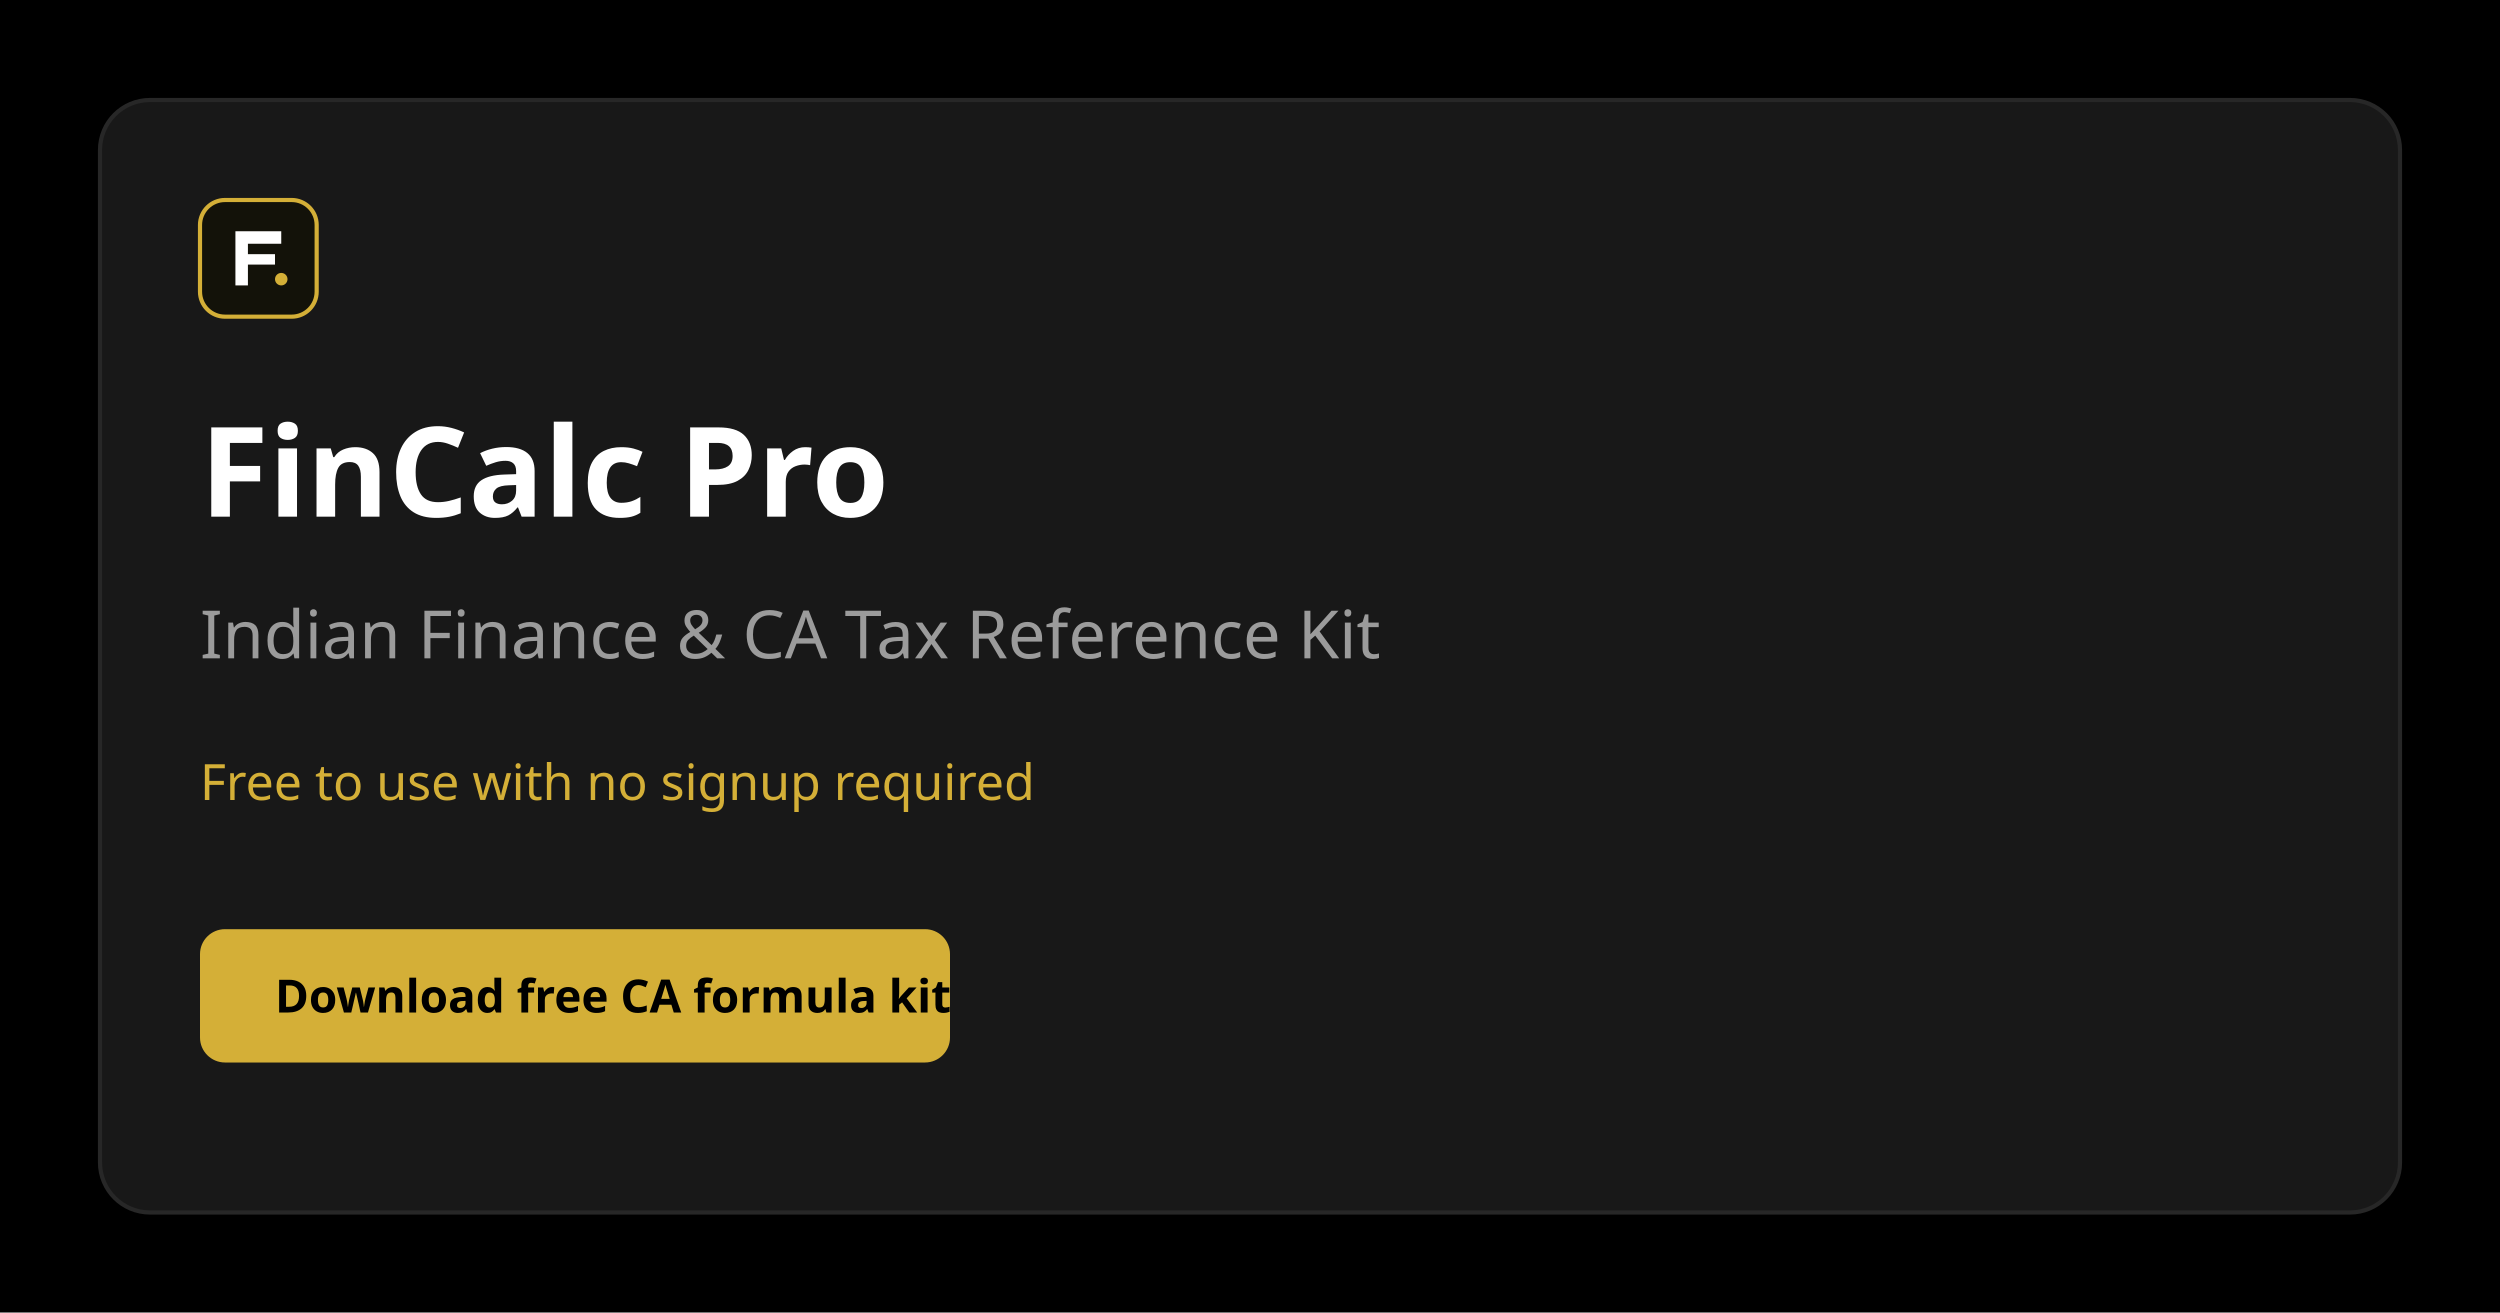
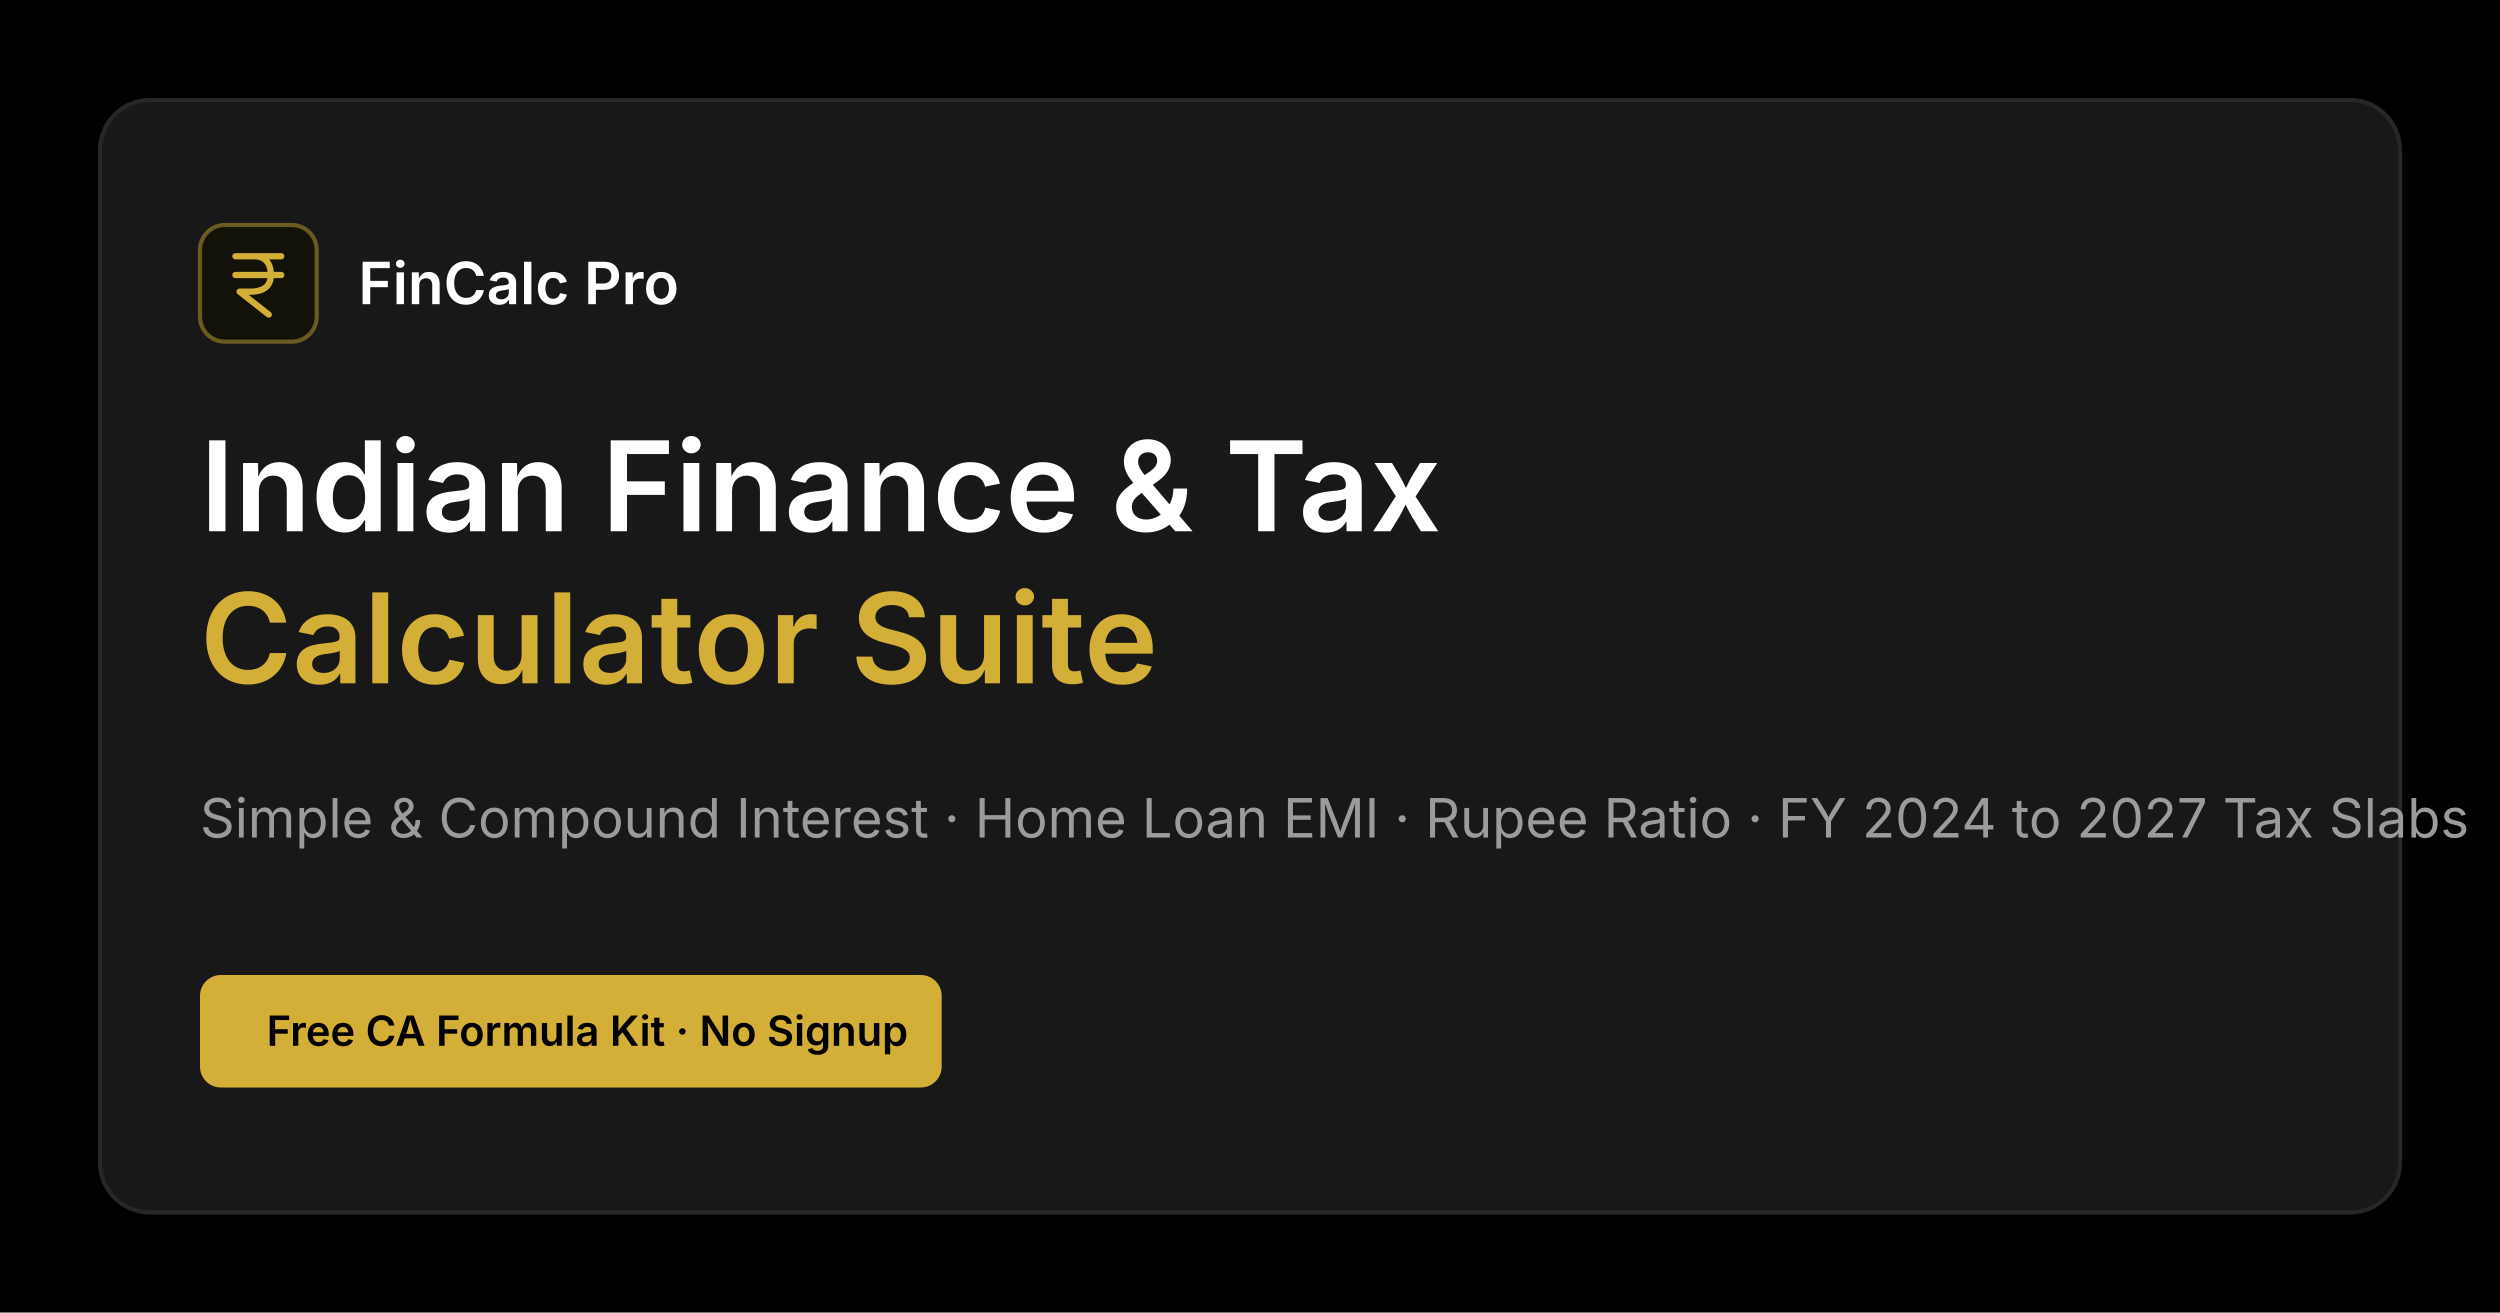
<svg xmlns="http://www.w3.org/2000/svg" viewBox="0 0 1200 630" fill="none">
  <rect width="1200" height="630" fill="#000000" />
  <rect x="48" y="48" width="1104" height="534" rx="24" fill="#181818" stroke="#272727" stroke-width="2" />
-   <rect x="96" y="96" width="56" height="56" rx="12" fill="#131209" stroke="#D4AF37" stroke-width="2" />
-   <path d="M113 111H135V117H119V122H132V127H119V137H113V111Z" fill="#FFFFFF" />
-   <circle cx="135" cy="134" r="3" fill="#D4AF37" />
-   <text x="96" y="248" fill="#FFFFFF" font-family="sans-serif" font-size="60" font-weight="600">FinCalc Pro</text>
-   <text x="96" y="316" fill="#9B9B9B" font-family="sans-serif" font-size="32" font-weight="500">Indian Finance &amp; CA Tax Reference Kit</text>
-   <text x="96" y="384" fill="#D4AF37" font-family="sans-serif" font-size="24" font-weight="500">Free to use with no signup required</text>
-   <rect x="96" y="446" width="360" height="64" rx="12" fill="#D4AF37" />
-   <text x="132" y="486" fill="#000000" font-family="sans-serif" font-size="22" font-weight="600">Download free CA formula kit</text>
+   <rect x="96" y="108" width="56" height="56" rx="12" fill="#131209" stroke="#D4AF37" stroke-opacity="0.45" stroke-width="2" />
+   <path d="M113 123H135M113 132H135M122 123C127 123 130 126 130 132C130 137 127 140 120 140H115L129 151" stroke="#D4AF37" stroke-width="3" stroke-linecap="round" stroke-linejoin="round" />
+   <text x="172" y="146" fill="#FFFFFF" font-family="system-ui, -apple-system, sans-serif" font-size="28" font-weight="600">FinCalc Pro</text>
+   <text x="96" y="255" fill="#FFFFFF" font-family="system-ui, -apple-system, sans-serif" font-size="60" font-weight="600">Indian Finance &amp; Tax</text>
+   <text x="96" y="328" fill="#D4AF37" font-family="system-ui, -apple-system, sans-serif" font-size="60" font-weight="600">Calculator Suite</text>
+   <text x="96" y="402" fill="#9B9B9B" font-family="system-ui, -apple-system, sans-serif" font-size="26">Simple &amp; Compound Interest · Home Loan EMI · Rupee Ratio · FY 2024 to 2027 Tax Slabs</text>
+   <rect x="96" y="468" width="356" height="54" rx="10" fill="#D4AF37" />
+   <text x="128" y="502" fill="#000000" font-family="system-ui, -apple-system, sans-serif" font-size="20" font-weight="600">Free CA Formula Kit · No Signup</text>
</svg>
